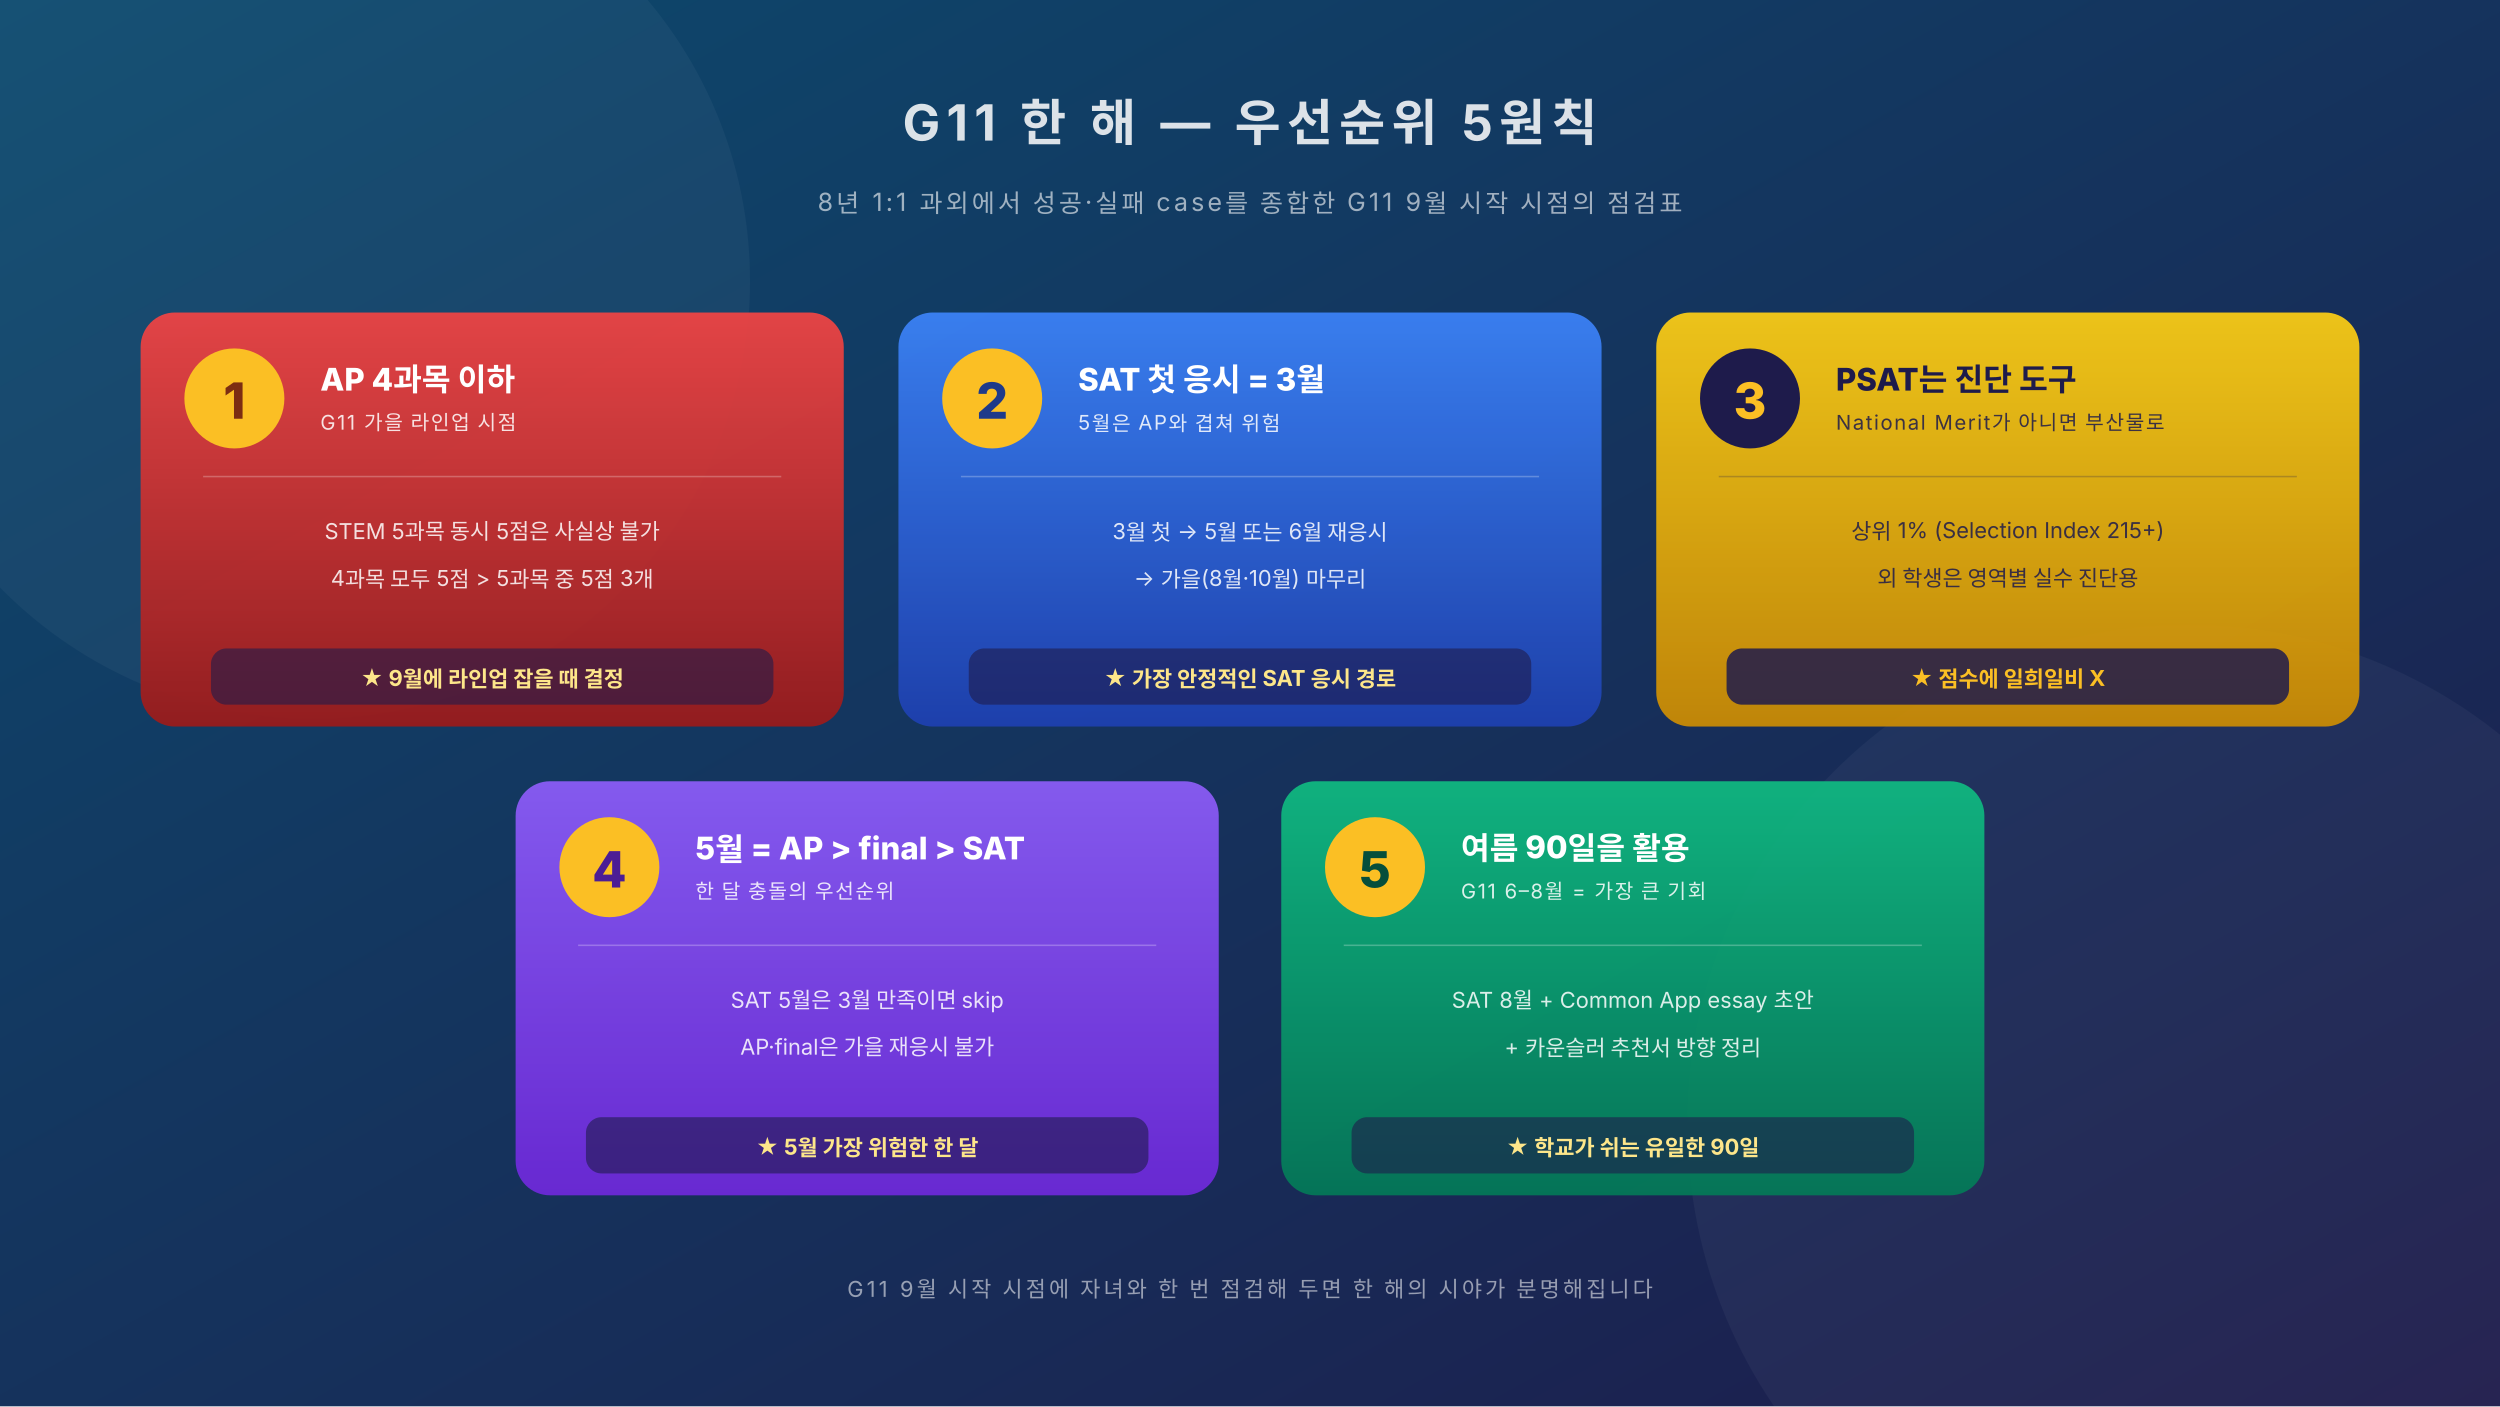
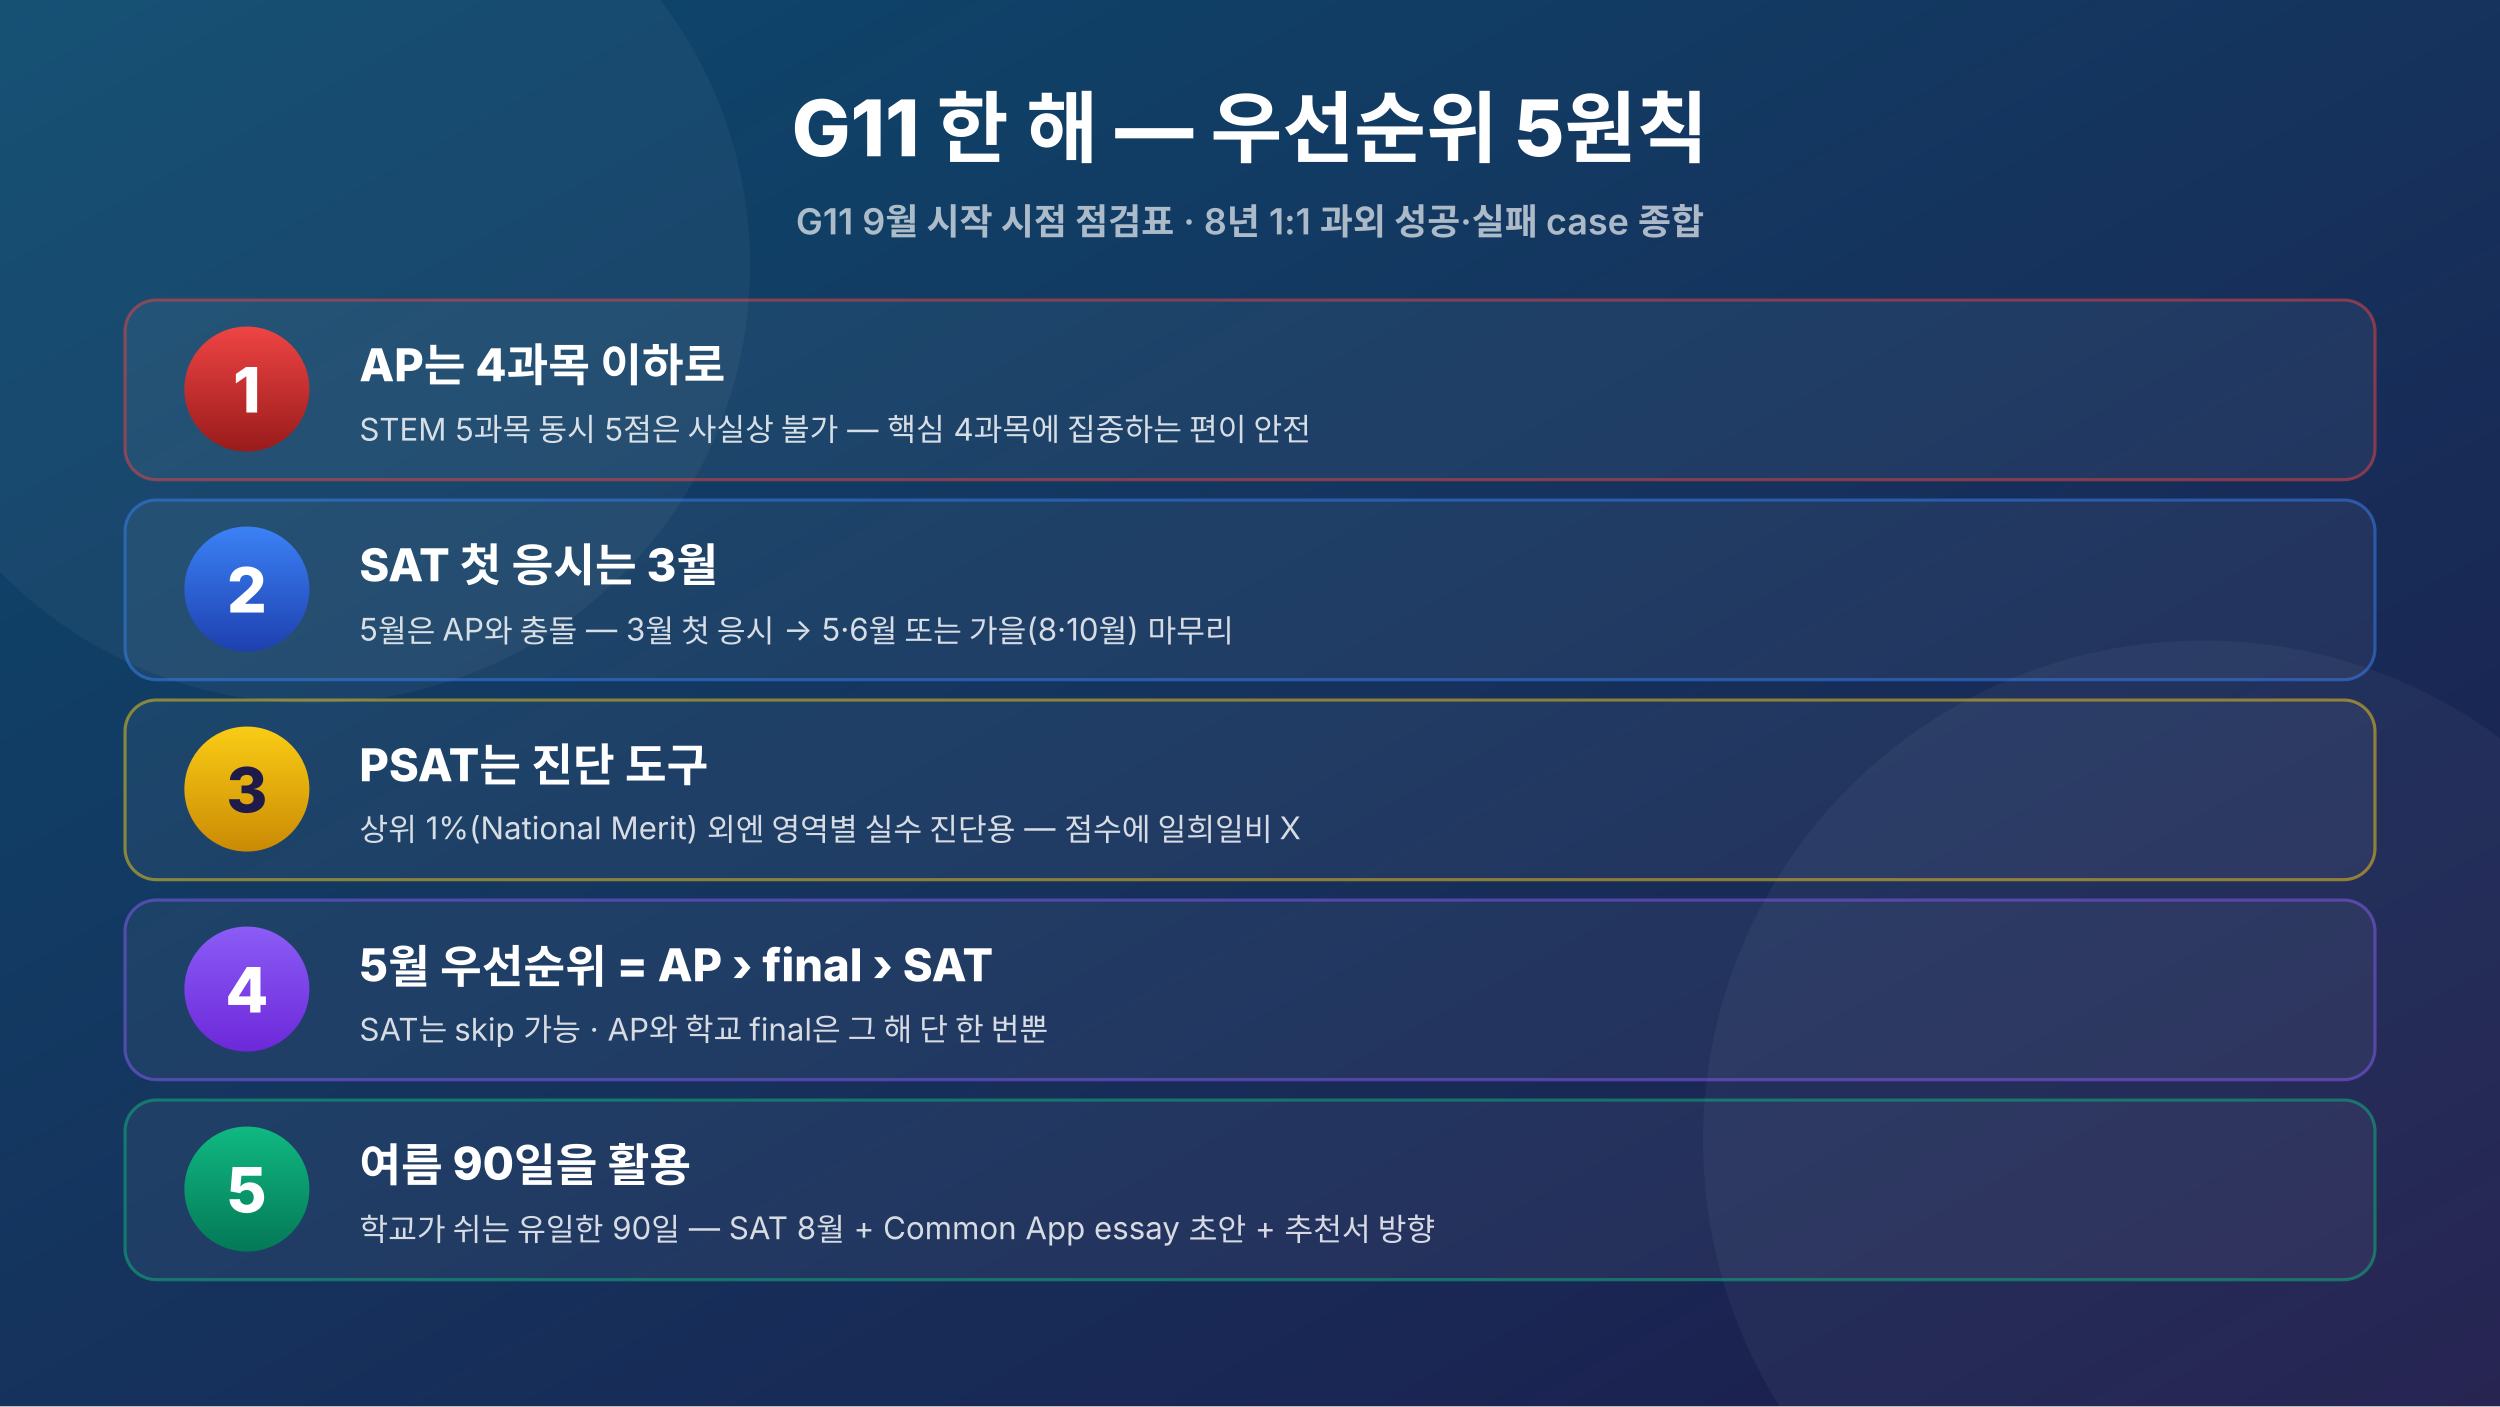
<svg xmlns="http://www.w3.org/2000/svg" viewBox="0 0 1600 900" preserveAspectRatio="xMidYMid slice">
  <defs>
    <linearGradient id="bgPri" x1="0" y1="0" x2="1" y2="1">
      <stop offset="0%" stop-color="#0c4a6e" />
      <stop offset="100%" stop-color="#1e1b4b" />
    </linearGradient>
-     <linearGradient id="card1" x1="0" y1="0" x2="0" y2="1">
+     <linearGradient id="c1" x1="0" y1="0" x2="0" y2="1">
      <stop offset="0%" stop-color="#ef4444" />
      <stop offset="100%" stop-color="#991b1b" />
    </linearGradient>
-     <linearGradient id="card2" x1="0" y1="0" x2="0" y2="1">
+     <linearGradient id="c2" x1="0" y1="0" x2="0" y2="1">
      <stop offset="0%" stop-color="#3b82f6" />
      <stop offset="100%" stop-color="#1e40af" />
    </linearGradient>
-     <linearGradient id="card3" x1="0" y1="0" x2="0" y2="1">
+     <linearGradient id="c3" x1="0" y1="0" x2="0" y2="1">
      <stop offset="0%" stop-color="#facc15" />
      <stop offset="100%" stop-color="#ca8a04" />
    </linearGradient>
-     <linearGradient id="card4" x1="0" y1="0" x2="0" y2="1">
+     <linearGradient id="c4" x1="0" y1="0" x2="0" y2="1">
      <stop offset="0%" stop-color="#8b5cf6" />
      <stop offset="100%" stop-color="#6d28d9" />
    </linearGradient>
-     <linearGradient id="card5" x1="0" y1="0" x2="0" y2="1">
+     <linearGradient id="c5" x1="0" y1="0" x2="0" y2="1">
      <stop offset="0%" stop-color="#10b981" />
      <stop offset="100%" stop-color="#047857" />
    </linearGradient>
  </defs>
  <rect width="1600" height="900" fill="url(#bgPri)" />
-   <circle cx="200" cy="180" r="280" fill="#ffffff" opacity="0.04" />
-   <circle cx="1400" cy="720" r="320" fill="#ffffff" opacity="0.04" />
-   <text x="800" y="90" text-anchor="middle" font-family="-apple-system, sans-serif" font-size="32" font-weight="700" fill="#ffffff" opacity="0.85" letter-spacing="4">G11 한 해 — 우선순위 5원칙</text>
-   <text x="800" y="135" text-anchor="middle" font-family="-apple-system, sans-serif" font-size="16" fill="#ffffff" opacity="0.6" letter-spacing="2">8년 1:1 과외에서 성공·실패 case를 종합한 G11 9월 시작 시점의 점검표</text>
-   <g transform="translate(90, 200)">
-     <rect width="450" height="265" rx="22" fill="url(#card1)" opacity="0.94" />
-     <circle cx="60" cy="55" r="32" fill="#fbbf24" />
-     <text x="60" y="68" text-anchor="middle" font-family="-apple-system, sans-serif" font-size="32" font-weight="800" fill="#7c2d12">1</text>
-     <text x="115" y="50" font-family="-apple-system, sans-serif" font-size="20" font-weight="800" fill="#ffffff">AP 4과목 이하</text>
-     <text x="115" y="75" font-family="-apple-system, sans-serif" font-size="13" fill="#ffffff" opacity="0.85" letter-spacing="1">G11 가을 라인업 시점</text>
-     <line x1="40" y1="105" x2="410" y2="105" stroke="#ffffff" stroke-width="1" opacity="0.25" />
-     <text x="225" y="145" text-anchor="middle" font-family="-apple-system, sans-serif" font-size="14" fill="#ffffff" opacity="0.85">STEM 5과목 동시 5점은 사실상 불가</text>
-     <text x="225" y="175" text-anchor="middle" font-family="-apple-system, sans-serif" font-size="14" fill="#ffffff" opacity="0.85">4과목 모두 5점 &gt; 5과목 중 5점 3개</text>
-     <g transform="translate(225, 215)">
-       <rect x="-180" y="0" width="360" height="36" rx="10" fill="#1e1b4b" opacity="0.6" />
-       <text x="0" y="24" text-anchor="middle" font-family="-apple-system, sans-serif" font-size="14" font-weight="700" fill="#fde68a">★ 9월에 라인업 잡을 때 결정</text>
-     </g>
+   <circle cx="200" cy="170" r="280" fill="#ffffff" opacity="0.04" />
+   <circle cx="1410" cy="730" r="320" fill="#ffffff" opacity="0.04" />
+   <text x="800" y="100" text-anchor="middle" font-family="-apple-system, sans-serif" font-size="50" font-weight="800" fill="#ffffff">G11 한 해 — 우선순위 5원칙</text>
+   <text x="800" y="150" text-anchor="middle" font-family="-apple-system, sans-serif" font-size="23" font-weight="600" fill="#ffffff" opacity="0.65">G11 9월 시작 시점 점검표 · 8년 1:1 과외 성공·실패 case 종합</text>
+   <g transform="translate(80, 192)">
+     <rect width="1440" height="115" rx="20" fill="#ffffff" opacity="0.05" />
+     <rect width="1440" height="115" rx="20" fill="none" stroke="#ef4444" stroke-width="2" stroke-opacity="0.5" />
+     <circle cx="78" cy="57" r="40" fill="url(#c1)" />
+     <text x="78" y="72" text-anchor="middle" font-family="-apple-system, sans-serif" font-size="40" font-weight="800" fill="#ffffff">1</text>
+     <text x="150" y="52" font-family="-apple-system, sans-serif" font-size="29" font-weight="800" fill="#ffffff">AP는 4과목 이하로</text>
+     <text x="150" y="90" font-family="-apple-system, sans-serif" font-size="20" fill="#ffffff" opacity="0.82">STEM 5과목 동시 5점은 사실상 불가 — 핵심 4과목에 집중하는 편이 안전</text>
  </g>
-   <g transform="translate(575, 200)">
-     <rect width="450" height="265" rx="22" fill="url(#card2)" opacity="0.94" />
-     <circle cx="60" cy="55" r="32" fill="#fbbf24" />
-     <text x="60" y="68" text-anchor="middle" font-family="-apple-system, sans-serif" font-size="32" font-weight="800" fill="#1e3a8a">2</text>
-     <text x="115" y="50" font-family="-apple-system, sans-serif" font-size="20" font-weight="800" fill="#ffffff">SAT 첫 응시 = 3월</text>
-     <text x="115" y="75" font-family="-apple-system, sans-serif" font-size="13" fill="#ffffff" opacity="0.85" letter-spacing="1">5월은 AP와 겹쳐 위험</text>
-     <line x1="40" y1="105" x2="410" y2="105" stroke="#ffffff" stroke-width="1" opacity="0.25" />
-     <text x="225" y="145" text-anchor="middle" font-family="-apple-system, sans-serif" font-size="14" fill="#ffffff" opacity="0.85">3월 첫 → 5월 또는 6월 재응시</text>
-     <text x="225" y="175" text-anchor="middle" font-family="-apple-system, sans-serif" font-size="14" fill="#ffffff" opacity="0.85">→ 가을(8월·10월) 마무리</text>
-     <g transform="translate(225, 215)">
-       <rect x="-180" y="0" width="360" height="36" rx="10" fill="#1e1b4b" opacity="0.6" />
-       <text x="0" y="24" text-anchor="middle" font-family="-apple-system, sans-serif" font-size="14" font-weight="700" fill="#fde68a">★ 가장 안정적인 SAT 응시 경로</text>
-     </g>
+   <g transform="translate(80, 320)">
+     <rect width="1440" height="115" rx="20" fill="#ffffff" opacity="0.05" />
+     <rect width="1440" height="115" rx="20" fill="none" stroke="#3b82f6" stroke-width="2" stroke-opacity="0.5" />
+     <circle cx="78" cy="57" r="40" fill="url(#c2)" />
+     <text x="78" y="72" text-anchor="middle" font-family="-apple-system, sans-serif" font-size="40" font-weight="800" fill="#ffffff">2</text>
+     <text x="150" y="52" font-family="-apple-system, sans-serif" font-size="29" font-weight="800" fill="#ffffff">SAT 첫 응시는 3월</text>
+     <text x="150" y="90" font-family="-apple-system, sans-serif" font-size="20" fill="#ffffff" opacity="0.82">5월은 AP와 충돌 — 3월 첫 응시 → 5·6월 또는 가을(8·10월) 마무리</text>
  </g>
-   <g transform="translate(1060, 200)">
-     <rect width="450" height="265" rx="22" fill="url(#card3)" opacity="0.94" />
-     <circle cx="60" cy="55" r="32" fill="#1e1b4b" />
-     <text x="60" y="68" text-anchor="middle" font-family="-apple-system, sans-serif" font-size="32" font-weight="800" fill="#fbbf24">3</text>
-     <text x="115" y="50" font-family="-apple-system, sans-serif" font-size="20" font-weight="800" fill="#1e1b4b">PSAT는 진단 도구</text>
-     <text x="115" y="75" font-family="-apple-system, sans-serif" font-size="13" fill="#1e1b4b" opacity="0.85" letter-spacing="1">National Merit가 아니면 부산물로</text>
-     <line x1="40" y1="105" x2="410" y2="105" stroke="#1e1b4b" stroke-width="1" opacity="0.25" />
-     <text x="225" y="145" text-anchor="middle" font-family="-apple-system, sans-serif" font-size="14" fill="#1e1b4b" opacity="0.85">상위 1% (Selection Index 215+)</text>
-     <text x="225" y="175" text-anchor="middle" font-family="-apple-system, sans-serif" font-size="14" fill="#1e1b4b" opacity="0.85">외 학생은 영역별 실수 진단용</text>
-     <g transform="translate(225, 215)">
-       <rect x="-180" y="0" width="360" height="36" rx="10" fill="#1e1b4b" opacity="0.85" />
-       <text x="0" y="24" text-anchor="middle" font-family="-apple-system, sans-serif" font-size="14" font-weight="700" fill="#fbbf24">★ 점수에 일희일비 X</text>
-     </g>
+   <g transform="translate(80, 448)">
+     <rect width="1440" height="115" rx="20" fill="#ffffff" opacity="0.05" />
+     <rect width="1440" height="115" rx="20" fill="none" stroke="#facc15" stroke-width="2" stroke-opacity="0.5" />
+     <circle cx="78" cy="57" r="40" fill="url(#c3)" />
+     <text x="78" y="72" text-anchor="middle" font-family="-apple-system, sans-serif" font-size="40" font-weight="800" fill="#1e1b4b">3</text>
+     <text x="150" y="52" font-family="-apple-system, sans-serif" font-size="29" font-weight="800" fill="#ffffff">PSAT는 진단 도구</text>
+     <text x="150" y="90" font-family="-apple-system, sans-serif" font-size="20" fill="#ffffff" opacity="0.82">상위 1%(National Merit) 외엔 영역별 실수 진단용 — 점수에 일희일비 X</text>
  </g>
-   <g transform="translate(330, 500)">
-     <rect width="450" height="265" rx="22" fill="url(#card4)" opacity="0.94" />
-     <circle cx="60" cy="55" r="32" fill="#fbbf24" />
-     <text x="60" y="68" text-anchor="middle" font-family="-apple-system, sans-serif" font-size="32" font-weight="800" fill="#4c1d95">4</text>
-     <text x="115" y="50" font-family="-apple-system, sans-serif" font-size="20" font-weight="800" fill="#ffffff">5월 = AP &gt; final &gt; SAT</text>
-     <text x="115" y="75" font-family="-apple-system, sans-serif" font-size="13" fill="#ffffff" opacity="0.85" letter-spacing="1">한 달 충돌의 우선순위</text>
-     <line x1="40" y1="105" x2="410" y2="105" stroke="#ffffff" stroke-width="1" opacity="0.25" />
-     <text x="225" y="145" text-anchor="middle" font-family="-apple-system, sans-serif" font-size="14" fill="#ffffff" opacity="0.85">SAT 5월은 3월 만족이면 skip</text>
-     <text x="225" y="175" text-anchor="middle" font-family="-apple-system, sans-serif" font-size="14" fill="#ffffff" opacity="0.85">AP·final은 가을 재응시 불가</text>
-     <g transform="translate(225, 215)">
-       <rect x="-180" y="0" width="360" height="36" rx="10" fill="#1e1b4b" opacity="0.6" />
-       <text x="0" y="24" text-anchor="middle" font-family="-apple-system, sans-serif" font-size="14" font-weight="700" fill="#fde68a">★ 5월 가장 위험한 한 달</text>
-     </g>
+   <g transform="translate(80, 576)">
+     <rect width="1440" height="115" rx="20" fill="#ffffff" opacity="0.05" />
+     <rect width="1440" height="115" rx="20" fill="none" stroke="#8b5cf6" stroke-width="2" stroke-opacity="0.5" />
+     <circle cx="78" cy="57" r="40" fill="url(#c4)" />
+     <text x="78" y="72" text-anchor="middle" font-family="-apple-system, sans-serif" font-size="40" font-weight="800" fill="#ffffff">4</text>
+     <text x="150" y="52" font-family="-apple-system, sans-serif" font-size="29" font-weight="800" fill="#ffffff">5월 우선순위 = AP  ›  final  ›  SAT</text>
+     <text x="150" y="90" font-family="-apple-system, sans-serif" font-size="20" fill="#ffffff" opacity="0.82">SAT는 skip 가능 · AP와 학교 final은 그 해 단 한 번뿐</text>
  </g>
-   <g transform="translate(820, 500)">
-     <rect width="450" height="265" rx="22" fill="url(#card5)" opacity="0.94" />
-     <circle cx="60" cy="55" r="32" fill="#fbbf24" />
-     <text x="60" y="68" text-anchor="middle" font-family="-apple-system, sans-serif" font-size="32" font-weight="800" fill="#064e3b">5</text>
-     <text x="115" y="50" font-family="-apple-system, sans-serif" font-size="20" font-weight="800" fill="#ffffff">여름 90일을 활용</text>
-     <text x="115" y="75" font-family="-apple-system, sans-serif" font-size="13" fill="#ffffff" opacity="0.85" letter-spacing="1">G11 6–8월 = 가장 큰 기회</text>
-     <line x1="40" y1="105" x2="410" y2="105" stroke="#ffffff" stroke-width="1" opacity="0.25" />
-     <text x="225" y="145" text-anchor="middle" font-family="-apple-system, sans-serif" font-size="14" fill="#ffffff" opacity="0.85">SAT 8월 + Common App essay 초안</text>
-     <text x="225" y="175" text-anchor="middle" font-family="-apple-system, sans-serif" font-size="14" fill="#ffffff" opacity="0.85">+ 카운슬러 추천서 방향 정리</text>
-     <g transform="translate(225, 215)">
-       <rect x="-180" y="0" width="360" height="36" rx="10" fill="#1e1b4b" opacity="0.6" />
-       <text x="0" y="24" text-anchor="middle" font-family="-apple-system, sans-serif" font-size="14" font-weight="700" fill="#fde68a">★ 학교가 쉬는 유일한 90일</text>
-     </g>
+   <g transform="translate(80, 704)">
+     <rect width="1440" height="115" rx="20" fill="#ffffff" opacity="0.05" />
+     <rect width="1440" height="115" rx="20" fill="none" stroke="#10b981" stroke-width="2" stroke-opacity="0.5" />
+     <circle cx="78" cy="57" r="40" fill="url(#c5)" />
+     <text x="78" y="72" text-anchor="middle" font-family="-apple-system, sans-serif" font-size="40" font-weight="800" fill="#ffffff">5</text>
+     <text x="150" y="52" font-family="-apple-system, sans-serif" font-size="29" font-weight="800" fill="#ffffff">여름 90일을 활용</text>
+     <text x="150" y="90" font-family="-apple-system, sans-serif" font-size="20" fill="#ffffff" opacity="0.82">학교가 쉬는 유일한 90일 — SAT 8월 + Common App essay 초안 + 추천서 방향</text>
  </g>
-   <text x="800" y="830" text-anchor="middle" font-family="-apple-system, sans-serif" font-size="14" fill="#ffffff" opacity="0.55" letter-spacing="2">G11 9월 시작 시점에 자녀와 한 번 점검해 두면 한 해의 시야가 분명해집니다</text>
</svg>
